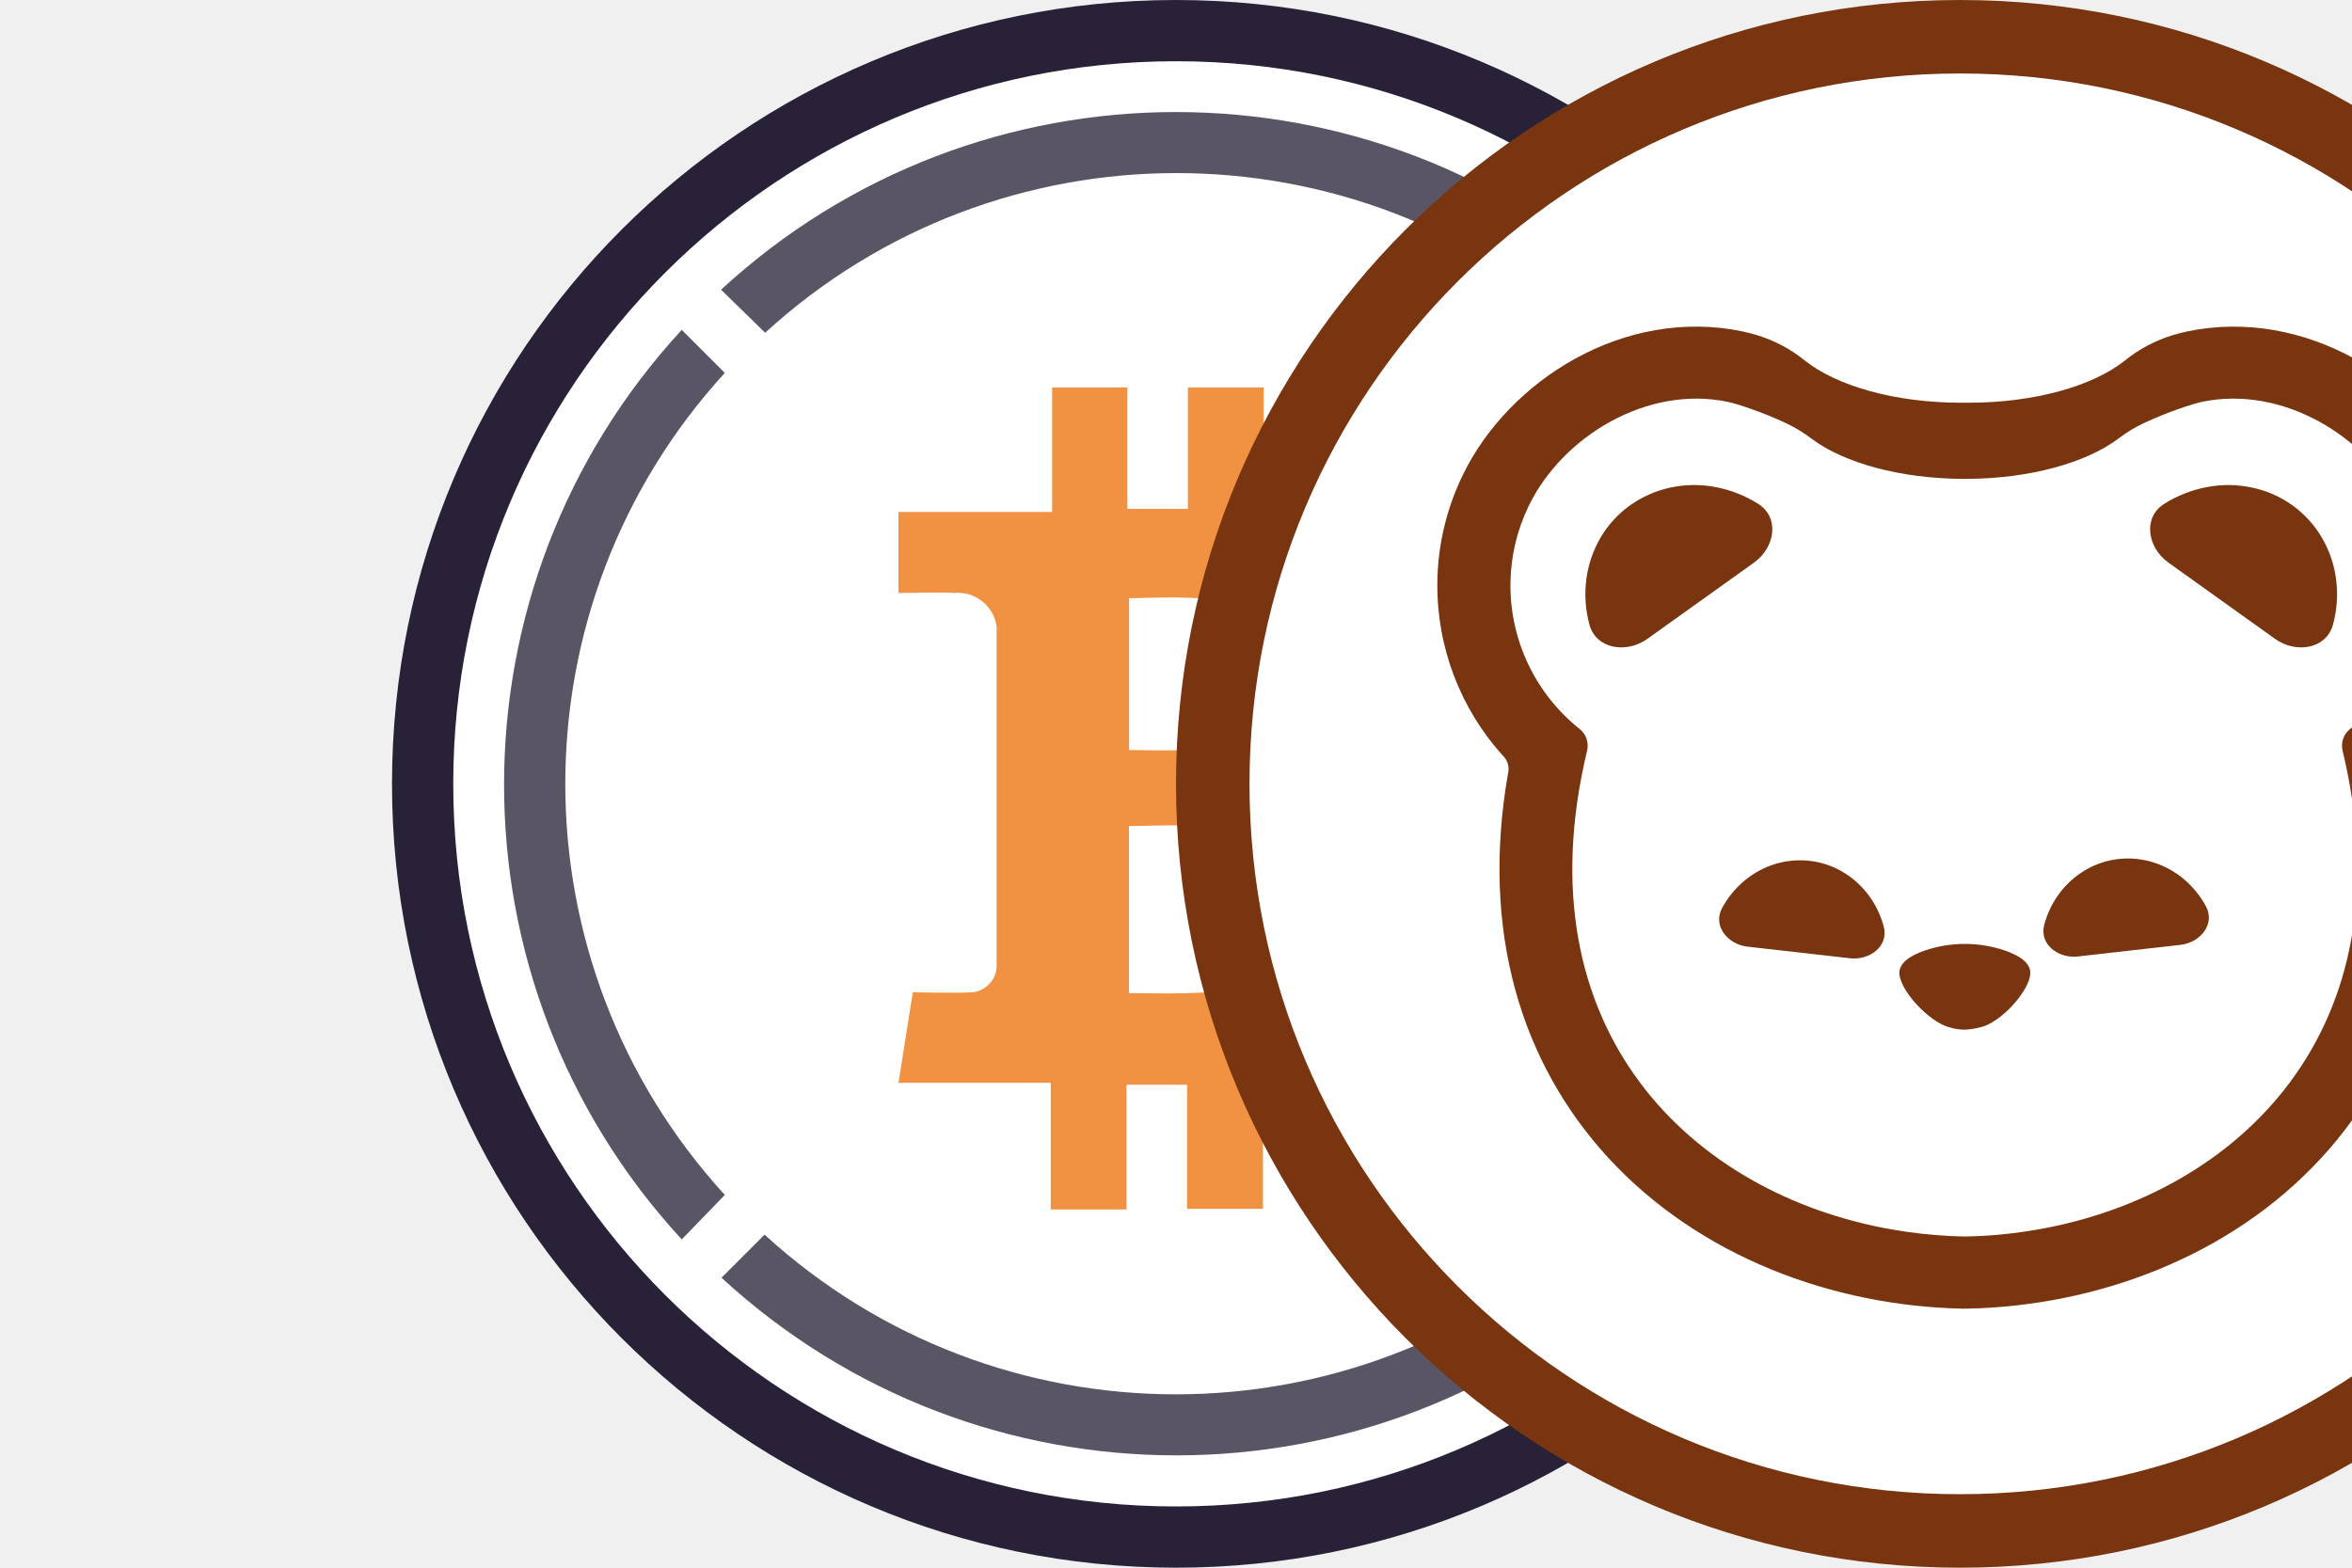
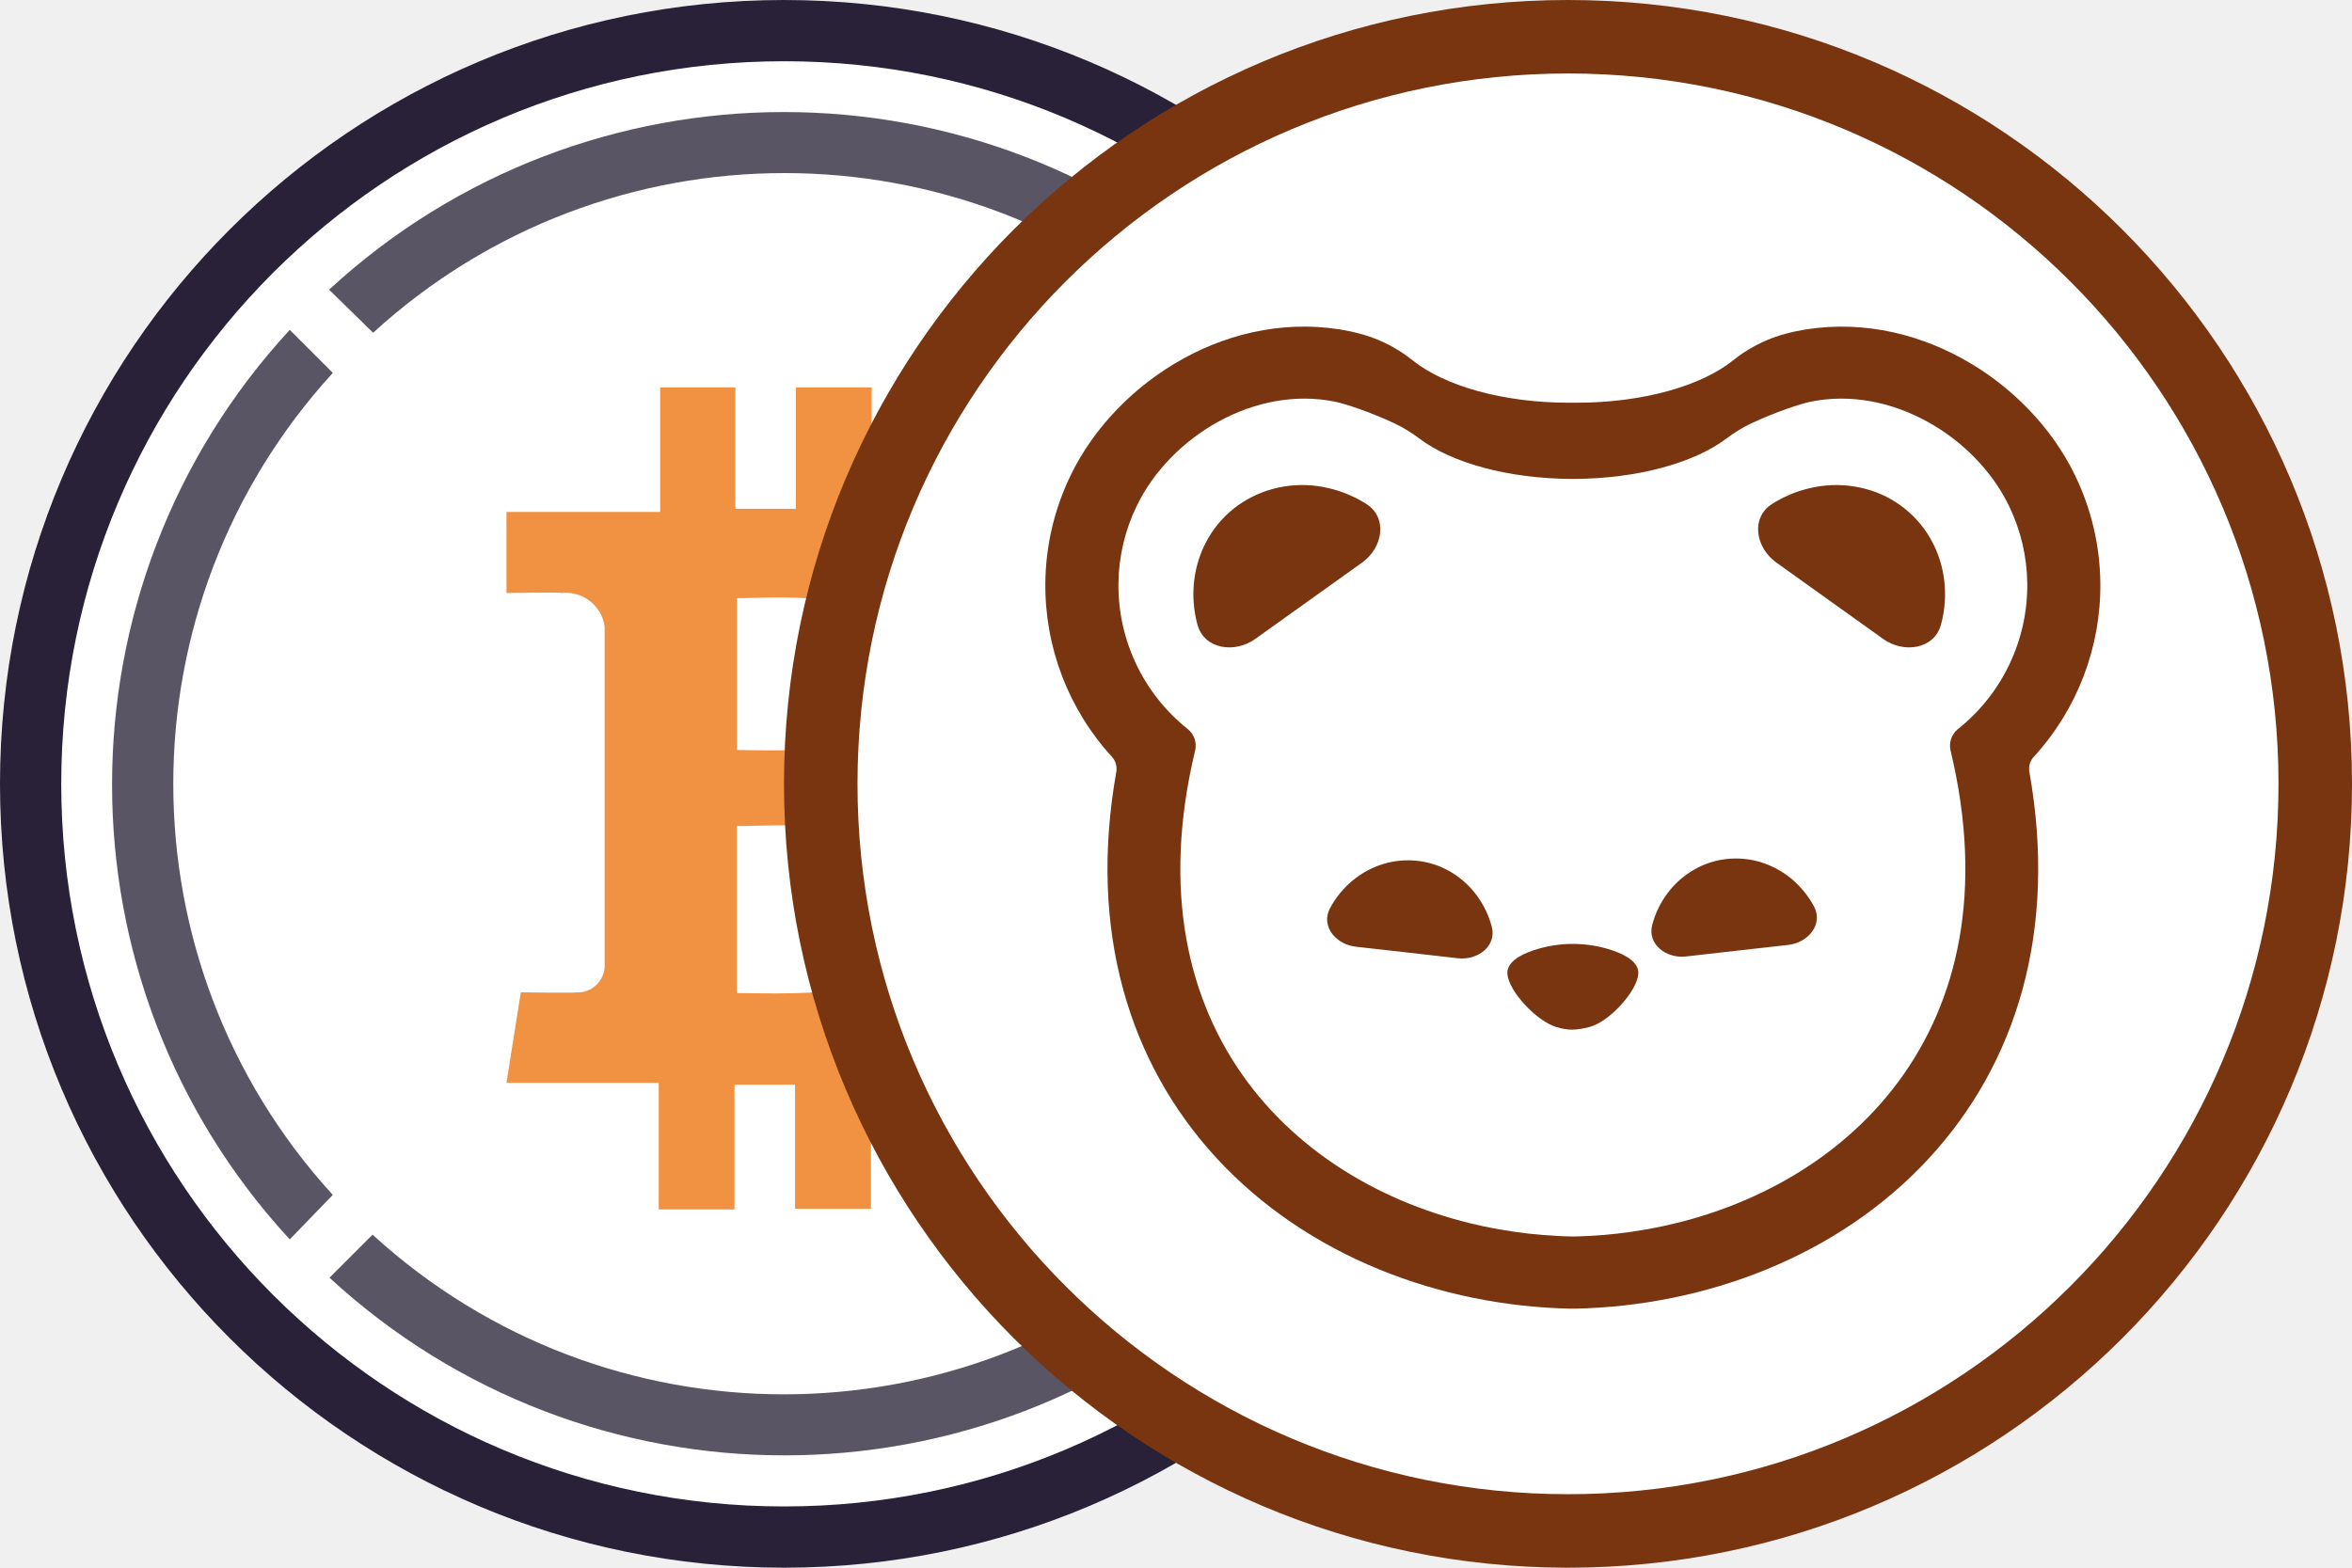
<svg xmlns="http://www.w3.org/2000/svg" viewBox="0 0 192 128">
-   <svg viewBox="0 0 128 128">
-     <circle cx="64" cy="64" r="64" fill="#282138" />
-     <circle cx="64" cy="64" r="59" fill="#fff" />
-     <path fill="#5A5564" d="m104.37 26.863-3.514 3.514a49.756 49.756 0 0 1 0 67.152l3.514 3.514a54.776 54.776 0 0 0 0-74.262zm-73.91.305a49.754 49.754 0 0 1 67.15 0l3.515-3.515a54.78 54.78 0 0 0-74.262 0zm-3.293 70.396a49.754 49.754 0 0 1 0-67.116l-3.514-3.515a54.78 54.78 0 0 0 0 74.263zm70.397 3.245a49.756 49.756 0 0 1-67.151 0l-3.515 3.515a54.78 54.78 0 0 0 74.263 0z" />
-     <path fill="#F09242" d="M86.189 52.273c-.703-7.334-7.03-9.794-15.031-10.544V31.632h-6.186v9.911H60.03v-9.911h-6.14V41.8H41.344v6.619s4.569-.082 4.499 0a3.2 3.2 0 0 1 3.514 2.718v27.835a2.17 2.17 0 0 1-.75 1.511 2.15 2.15 0 0 1-1.593.54c.082.07-4.499 0-4.499 0l-1.171 7.391h12.43v10.333h6.185v-10.18h4.944V98.7H71.1V88.485c10.45-.633 17.737-3.21 18.651-12.992.738-7.873-2.964-11.388-8.88-12.805 3.596-1.77 5.822-5.05 5.319-10.415m-8.67 22.001c0 7.685-13.168 6.807-17.362 6.807V67.444c4.195.012 17.362-1.195 17.362 6.83m-2.87-19.213c0 7.03-10.989 6.174-14.48 6.174V48.841c3.491 0 14.48-1.102 14.48 6.22" />
-   </svg>
-   <svg x="64" viewBox="0 0 128 128">
-     <circle cx="64" cy="64" r="64" fill="#78350F" />
-     <circle cx="64" cy="64" r="58" fill="#fff" />
-     <path fill="#78350F" d="M47.52 41.136a10 10 0 0 0-3.486-1.37 9.2 9.2 0 0 0-3.668.042 9 9 0 0 0-3.288 1.442 8.6 8.6 0 0 0-2.414 2.634 9 9 0 0 0-1.168 3.424 9.4 9.4 0 0 0 .252 3.682c.538 2.012 3.024 2.396 4.732 1.172l4.352-3.112 4.364-3.12c1.706-1.226 2.104-3.674.324-4.794m46.014 2.748a8.66 8.66 0 0 0-5.702-4.076 9.2 9.2 0 0 0-3.668-.04 10 10 0 0 0-3.488 1.368c-1.78 1.12-1.38 3.568.326 4.792l4.364 3.122 4.352 3.112c1.708 1.224 4.194.84 4.732-1.172a9.4 9.4 0 0 0 .252-3.682 9 9 0 0 0-1.168-3.424M67.63 77.598a10.16 10.16 0 0 0-6.47 0c-1.16.394-2.172 1.006-2.108 1.928.116 1.412 2.36 3.828 3.982 4.326.992.3 1.614.28 2.72 0 1.622-.416 3.878-2.914 3.984-4.326.074-.922-.95-1.532-2.108-1.928m-11.118-4.544a7.2 7.2 0 0 0-2.128-1.888 6.8 6.8 0 0 0-2.666-.88 7 7 0 0 0-2.804.258c-.906.28-1.76.736-2.508 1.36a7.6 7.6 0 0 0-1.834 2.25c-.77 1.44.454 2.956 2.098 3.142l4.152.468 4.184.476c1.644.188 3.192-1.006 2.77-2.582a7.6 7.6 0 0 0-1.264-2.604m25.736-1.298a7.4 7.4 0 0 0-2.51-1.36 7 7 0 0 0-2.802-.258 6.8 6.8 0 0 0-2.666.882 7.2 7.2 0 0 0-2.13 1.888 7.5 7.5 0 0 0-1.264 2.604c-.42 1.576 1.128 2.77 2.76 2.582l4.186-.476 4.16-.468c1.646-.186 2.868-1.7 2.1-3.142a7.8 7.8 0 0 0-1.834-2.252" />
-     <path fill="#78350F" d="M102.018 61.8a20.7 20.7 0 0 0 5.438-14.22 20.6 20.6 0 0 0-2.076-8.788c-3.732-7.718-13.174-13.744-22.838-11.732q-.59.13-1.168.302a11.6 11.6 0 0 0-3.92 2.08c-2.582 2.06-7.326 3.44-12.752 3.44h-.616c-5.424 0-10.168-1.384-12.75-3.444a11.6 11.6 0 0 0-3.922-2.078 16 16 0 0 0-1.168-.302c-9.662-2.012-19.104 4.014-22.836 11.732a20.6 20.6 0 0 0-2.076 8.786 20.72 20.72 0 0 0 5.44 14.222 1.46 1.46 0 0 1 .356 1.204c-2.328 13.1 1.108 23.88 8.18 31.554 7.428 8.06 18.324 12.076 28.894 12.294h.382c10.568-.218 21.466-4.232 28.894-12.292 7.072-7.676 10.508-18.454 8.18-31.556a1.45 1.45 0 0 1 .356-1.204zm-6.186-2.272a1.74 1.74 0 0 0-.6 1.764c5.49 22.872-8.62 36.224-24.83 39.086h-.01a38 38 0 0 1-4.732.54c-.094 0-.2.01-.294.01-.296.02-.6.02-.896.032h-.074l-.02-.002h-.054c-.296-.01-.6-.01-.896-.03-.094 0-.2-.012-.296-.012a38 38 0 0 1-4.73-.54h-.012C42.18 97.516 28.068 84.164 33.56 61.29a1.74 1.74 0 0 0-.6-1.762 15 15 0 0 1-5.66-11.9 14.9 14.9 0 0 1 1.486-6.306c2.76-5.716 9.706-9.876 16.23-8.516.764.156 2.812.82 4.808 1.756.724.34 1.404.764 2.04 1.244 2.616 1.976 7.25 3.29 12.532 3.296 5.284-.004 9.92-1.32 12.534-3.294.636-.48 1.314-.904 2.04-1.244 1.994-.936 4.042-1.6 4.808-1.758 6.522-1.36 13.468 2.8 16.23 8.518a14.9 14.9 0 0 1 1.484 6.306 15 15 0 0 1-5.66 11.898" />
-   </svg>
+   <circle cx="64" cy="64" r="64" fill="#282138" />
+   <circle cx="64" cy="64" r="59" fill="#fff" />
+   <path fill="#5A5564" d="m104.37 26.863-3.514 3.514a49.756 49.756 0 0 1 0 67.152l3.514 3.514a54.776 54.776 0 0 0 0-74.262zm-73.91.305a49.754 49.754 0 0 1 67.15 0l3.515-3.515a54.78 54.78 0 0 0-74.262 0zm-3.293 70.396a49.754 49.754 0 0 1 0-67.116l-3.514-3.515a54.78 54.78 0 0 0 0 74.263zm70.397 3.245a49.756 49.756 0 0 1-67.151 0l-3.515 3.515a54.78 54.78 0 0 0 74.263 0z" />
+   <path fill="#F09242" d="M86.189 52.273c-.703-7.334-7.03-9.794-15.031-10.544V31.632h-6.186v9.911H60.03v-9.911h-6.14V41.8H41.344v6.619s4.569-.082 4.499 0a3.2 3.2 0 0 1 3.514 2.718v27.835a2.17 2.17 0 0 1-.75 1.511 2.15 2.15 0 0 1-1.593.54c.082.07-4.499 0-4.499 0l-1.171 7.391h12.43v10.333h6.185v-10.18h4.944V98.7H71.1V88.485c10.45-.633 17.737-3.21 18.651-12.992.738-7.873-2.964-11.388-8.88-12.805 3.596-1.77 5.822-5.05 5.319-10.415m-8.67 22.001c0 7.685-13.168 6.807-17.362 6.807V67.444c4.195.012 17.362-1.195 17.362 6.83m-2.87-19.213c0 7.03-10.989 6.174-14.48 6.174V48.841c3.491 0 14.48-1.102 14.48 6.22" />
+   <circle cx="64" cy="64" r="64" fill="#78350F" transform="translate(64)" />
+   <circle cx="64" cy="64" r="58" fill="#fff" transform="translate(64)" />
+   <path fill="#78350F" d="M111.52 41.136a10 10 0 0 0-3.486-1.37 9.2 9.2 0 0 0-3.668.042 9 9 0 0 0-3.288 1.442 8.6 8.6 0 0 0-2.414 2.634 9 9 0 0 0-1.168 3.424 9.4 9.4 0 0 0 .252 3.682c.538 2.012 3.024 2.396 4.732 1.172l4.352-3.112 4.364-3.12c1.706-1.226 2.104-3.674.324-4.794m46.014 2.748a8.66 8.66 0 0 0-5.702-4.076 9.2 9.2 0 0 0-3.668-.04 10 10 0 0 0-3.488 1.368c-1.78 1.12-1.38 3.568.326 4.792l4.364 3.122 4.352 3.112c1.708 1.224 4.194.84 4.732-1.172a9.4 9.4 0 0 0 .252-3.682 9 9 0 0 0-1.168-3.424M131.63 77.598a10.16 10.16 0 0 0-6.47 0c-1.16.394-2.172 1.006-2.108 1.928.116 1.412 2.36 3.828 3.982 4.326.992.3 1.614.28 2.72 0 1.622-.416 3.878-2.914 3.984-4.326.074-.922-.95-1.532-2.108-1.928m-11.118-4.544a7.2 7.2 0 0 0-2.128-1.888 6.8 6.8 0 0 0-2.666-.88 7 7 0 0 0-2.804.258c-.906.28-1.76.736-2.508 1.36a7.6 7.6 0 0 0-1.834 2.25c-.77 1.44.454 2.956 2.098 3.142l4.152.468 4.184.476c1.644.188 3.192-1.006 2.77-2.582a7.6 7.6 0 0 0-1.264-2.604m25.736-1.298a7.4 7.4 0 0 0-2.51-1.36 7 7 0 0 0-2.802-.258 6.8 6.8 0 0 0-2.666.882 7.2 7.2 0 0 0-2.13 1.888 7.5 7.5 0 0 0-1.264 2.604c-.42 1.576 1.128 2.77 2.76 2.582l4.186-.476 4.16-.468c1.646-.186 2.868-1.7 2.1-3.142a7.8 7.8 0 0 0-1.834-2.252" />
+   <path fill="#78350F" d="M166.018 61.8a20.7 20.7 0 0 0 5.438-14.22 20.6 20.6 0 0 0-2.076-8.788c-3.732-7.718-13.174-13.744-22.838-11.732q-.59.13-1.168.302a11.6 11.6 0 0 0-3.92 2.08c-2.582 2.06-7.326 3.44-12.752 3.44h-.616c-5.424 0-10.168-1.384-12.75-3.444a11.6 11.6 0 0 0-3.922-2.078 16 16 0 0 0-1.168-.302c-9.662-2.012-19.104 4.014-22.836 11.732a20.6 20.6 0 0 0-2.076 8.786 20.72 20.72 0 0 0 5.44 14.222 1.46 1.46 0 0 1 .356 1.204c-2.328 13.1 1.108 23.88 8.18 31.554 7.428 8.06 18.324 12.076 28.894 12.294h.382c10.568-.218 21.466-4.232 28.894-12.292 7.072-7.676 10.508-18.454 8.18-31.556a1.45 1.45 0 0 1 .356-1.204zm-6.186-2.272a1.74 1.74 0 0 0-.6 1.764c5.49 22.872-8.62 36.224-24.83 39.086h-.01a38 38 0 0 1-4.732.54c-.094 0-.2.01-.294.01-.296.02-.6.02-.896.032h-.074l-.02-.002h-.054c-.296-.01-.6-.01-.896-.03-.094 0-.2-.012-.296-.012a38 38 0 0 1-4.73-.54h-.012c-16.208-2.86-30.32-16.212-24.828-39.086a1.74 1.74 0 0 0-.6-1.762 15 15 0 0 1-5.66-11.9 14.9 14.9 0 0 1 1.486-6.306c2.76-5.716 9.706-9.876 16.23-8.516.764.156 2.812.82 4.808 1.756.724.34 1.404.764 2.04 1.244 2.616 1.976 7.25 3.29 12.532 3.296 5.284-.004 9.92-1.32 12.534-3.294.636-.48 1.314-.904 2.04-1.244 1.994-.936 4.042-1.6 4.808-1.758 6.522-1.36 13.468 2.8 16.23 8.518a14.9 14.9 0 0 1 1.484 6.306 15 15 0 0 1-5.66 11.898" />
</svg>
